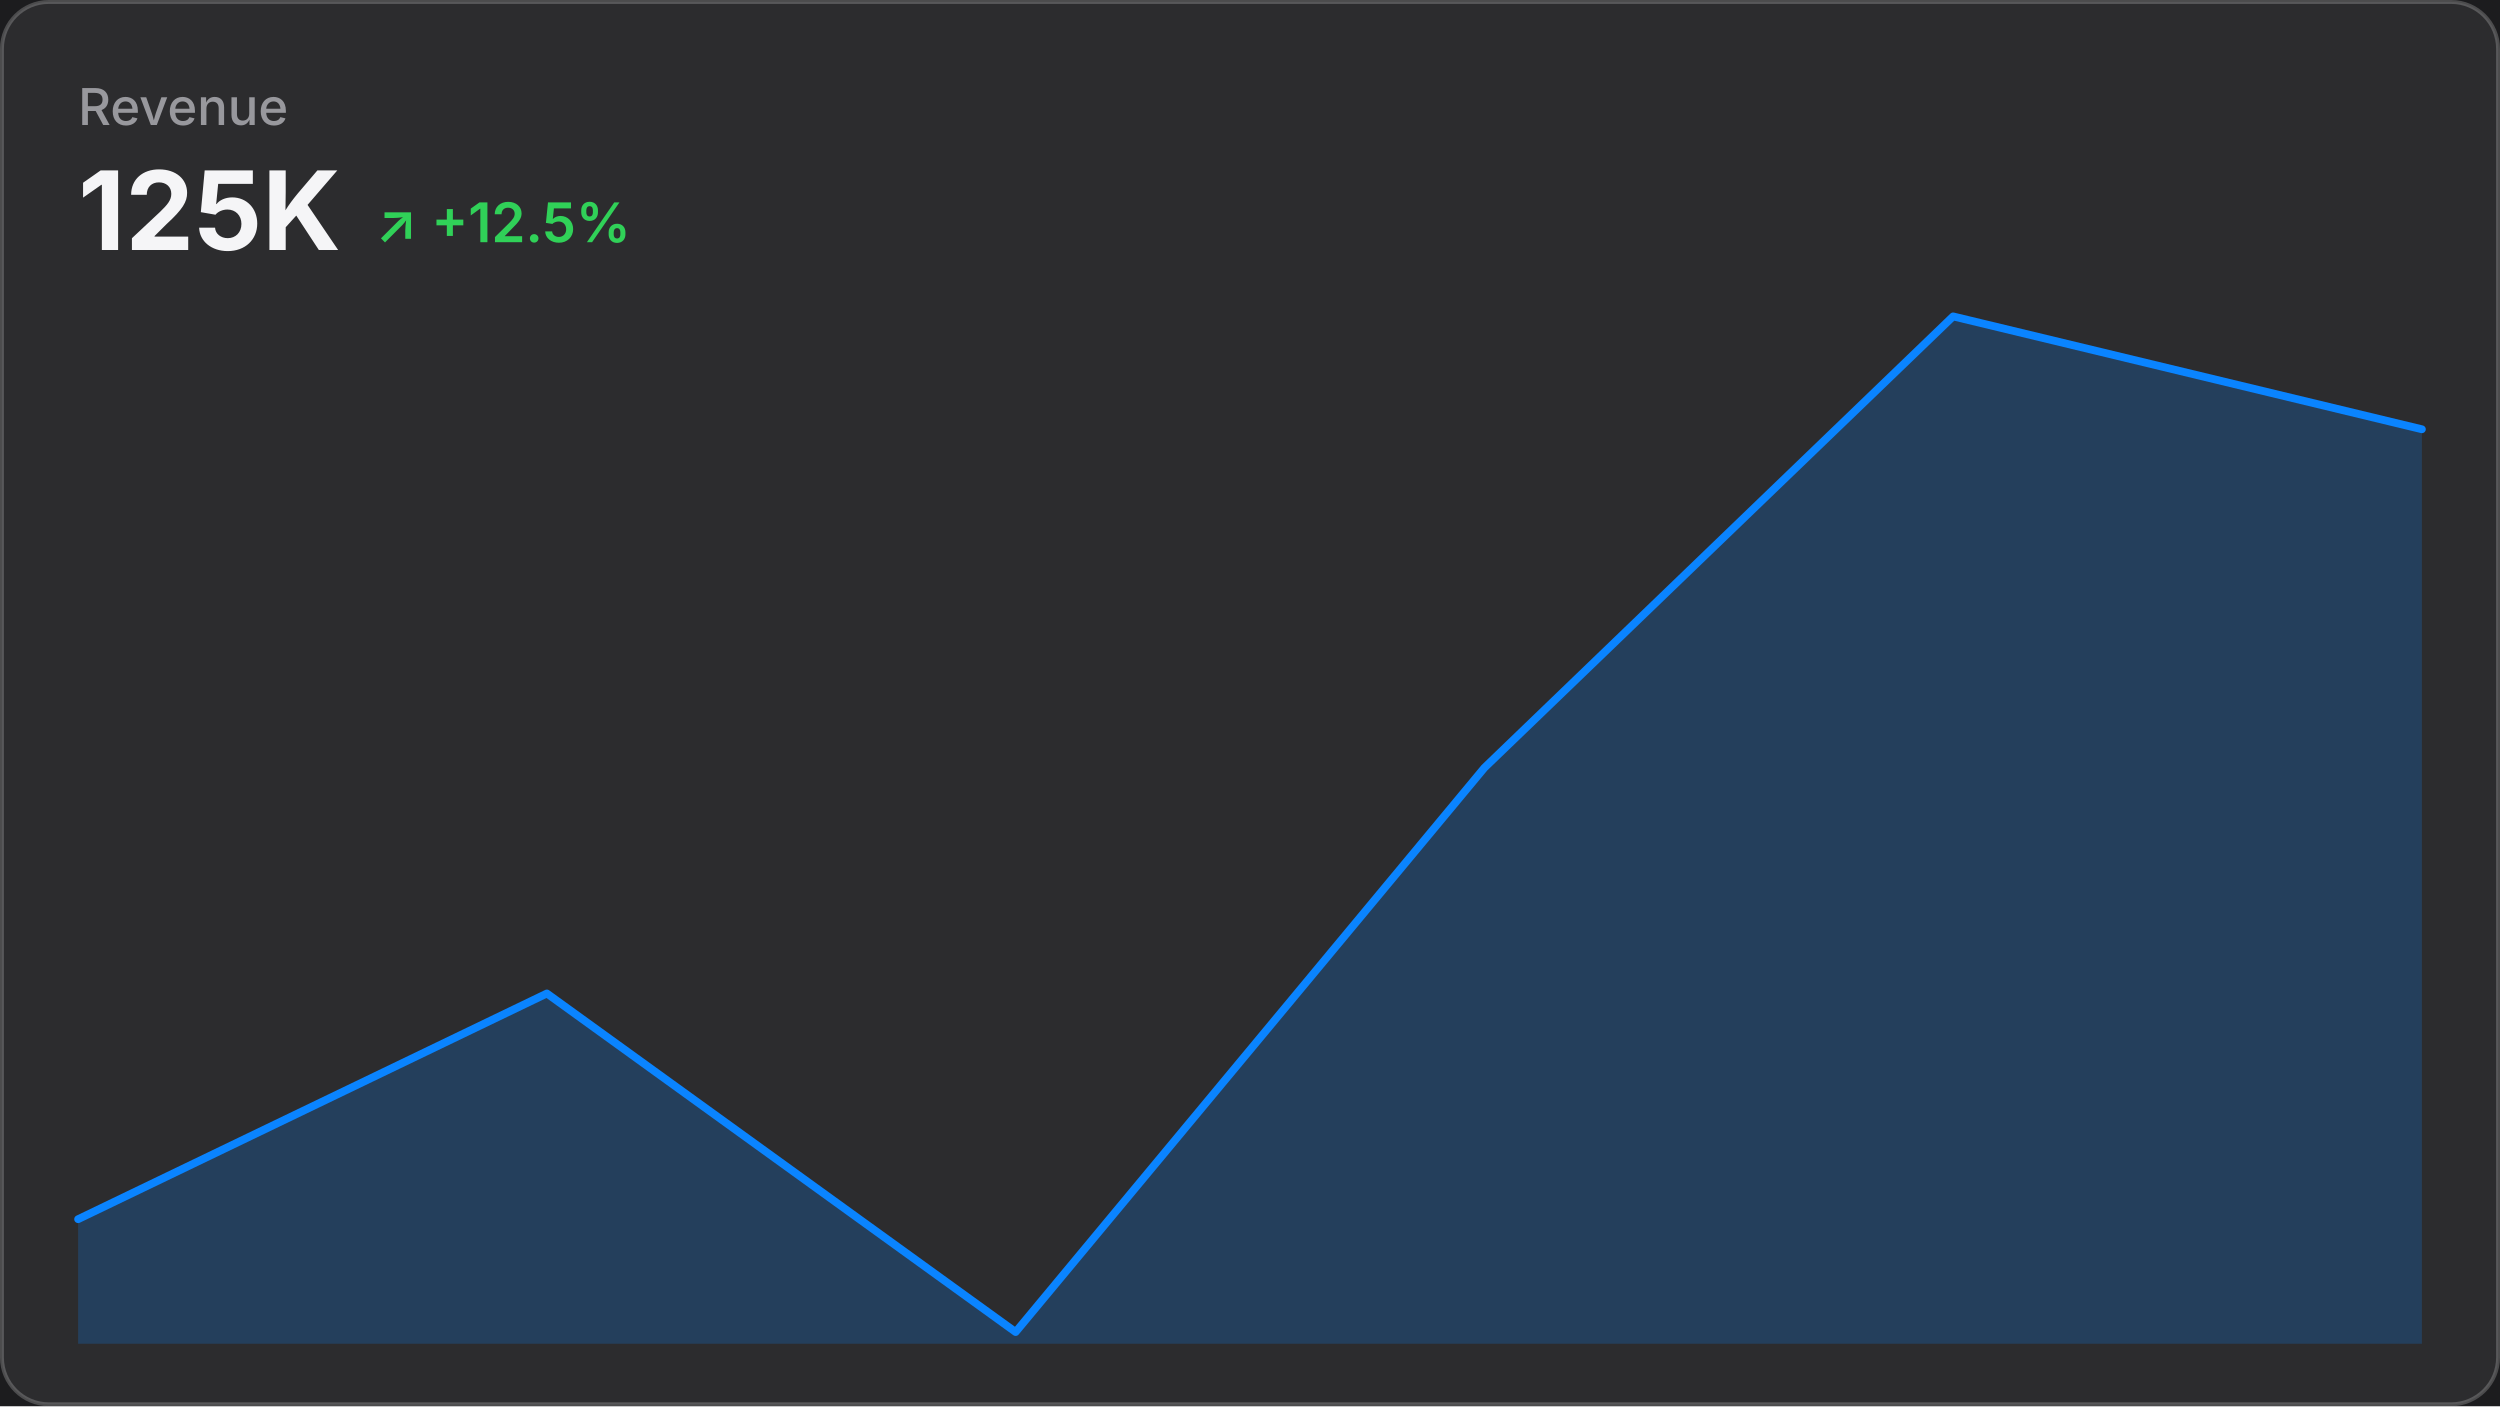
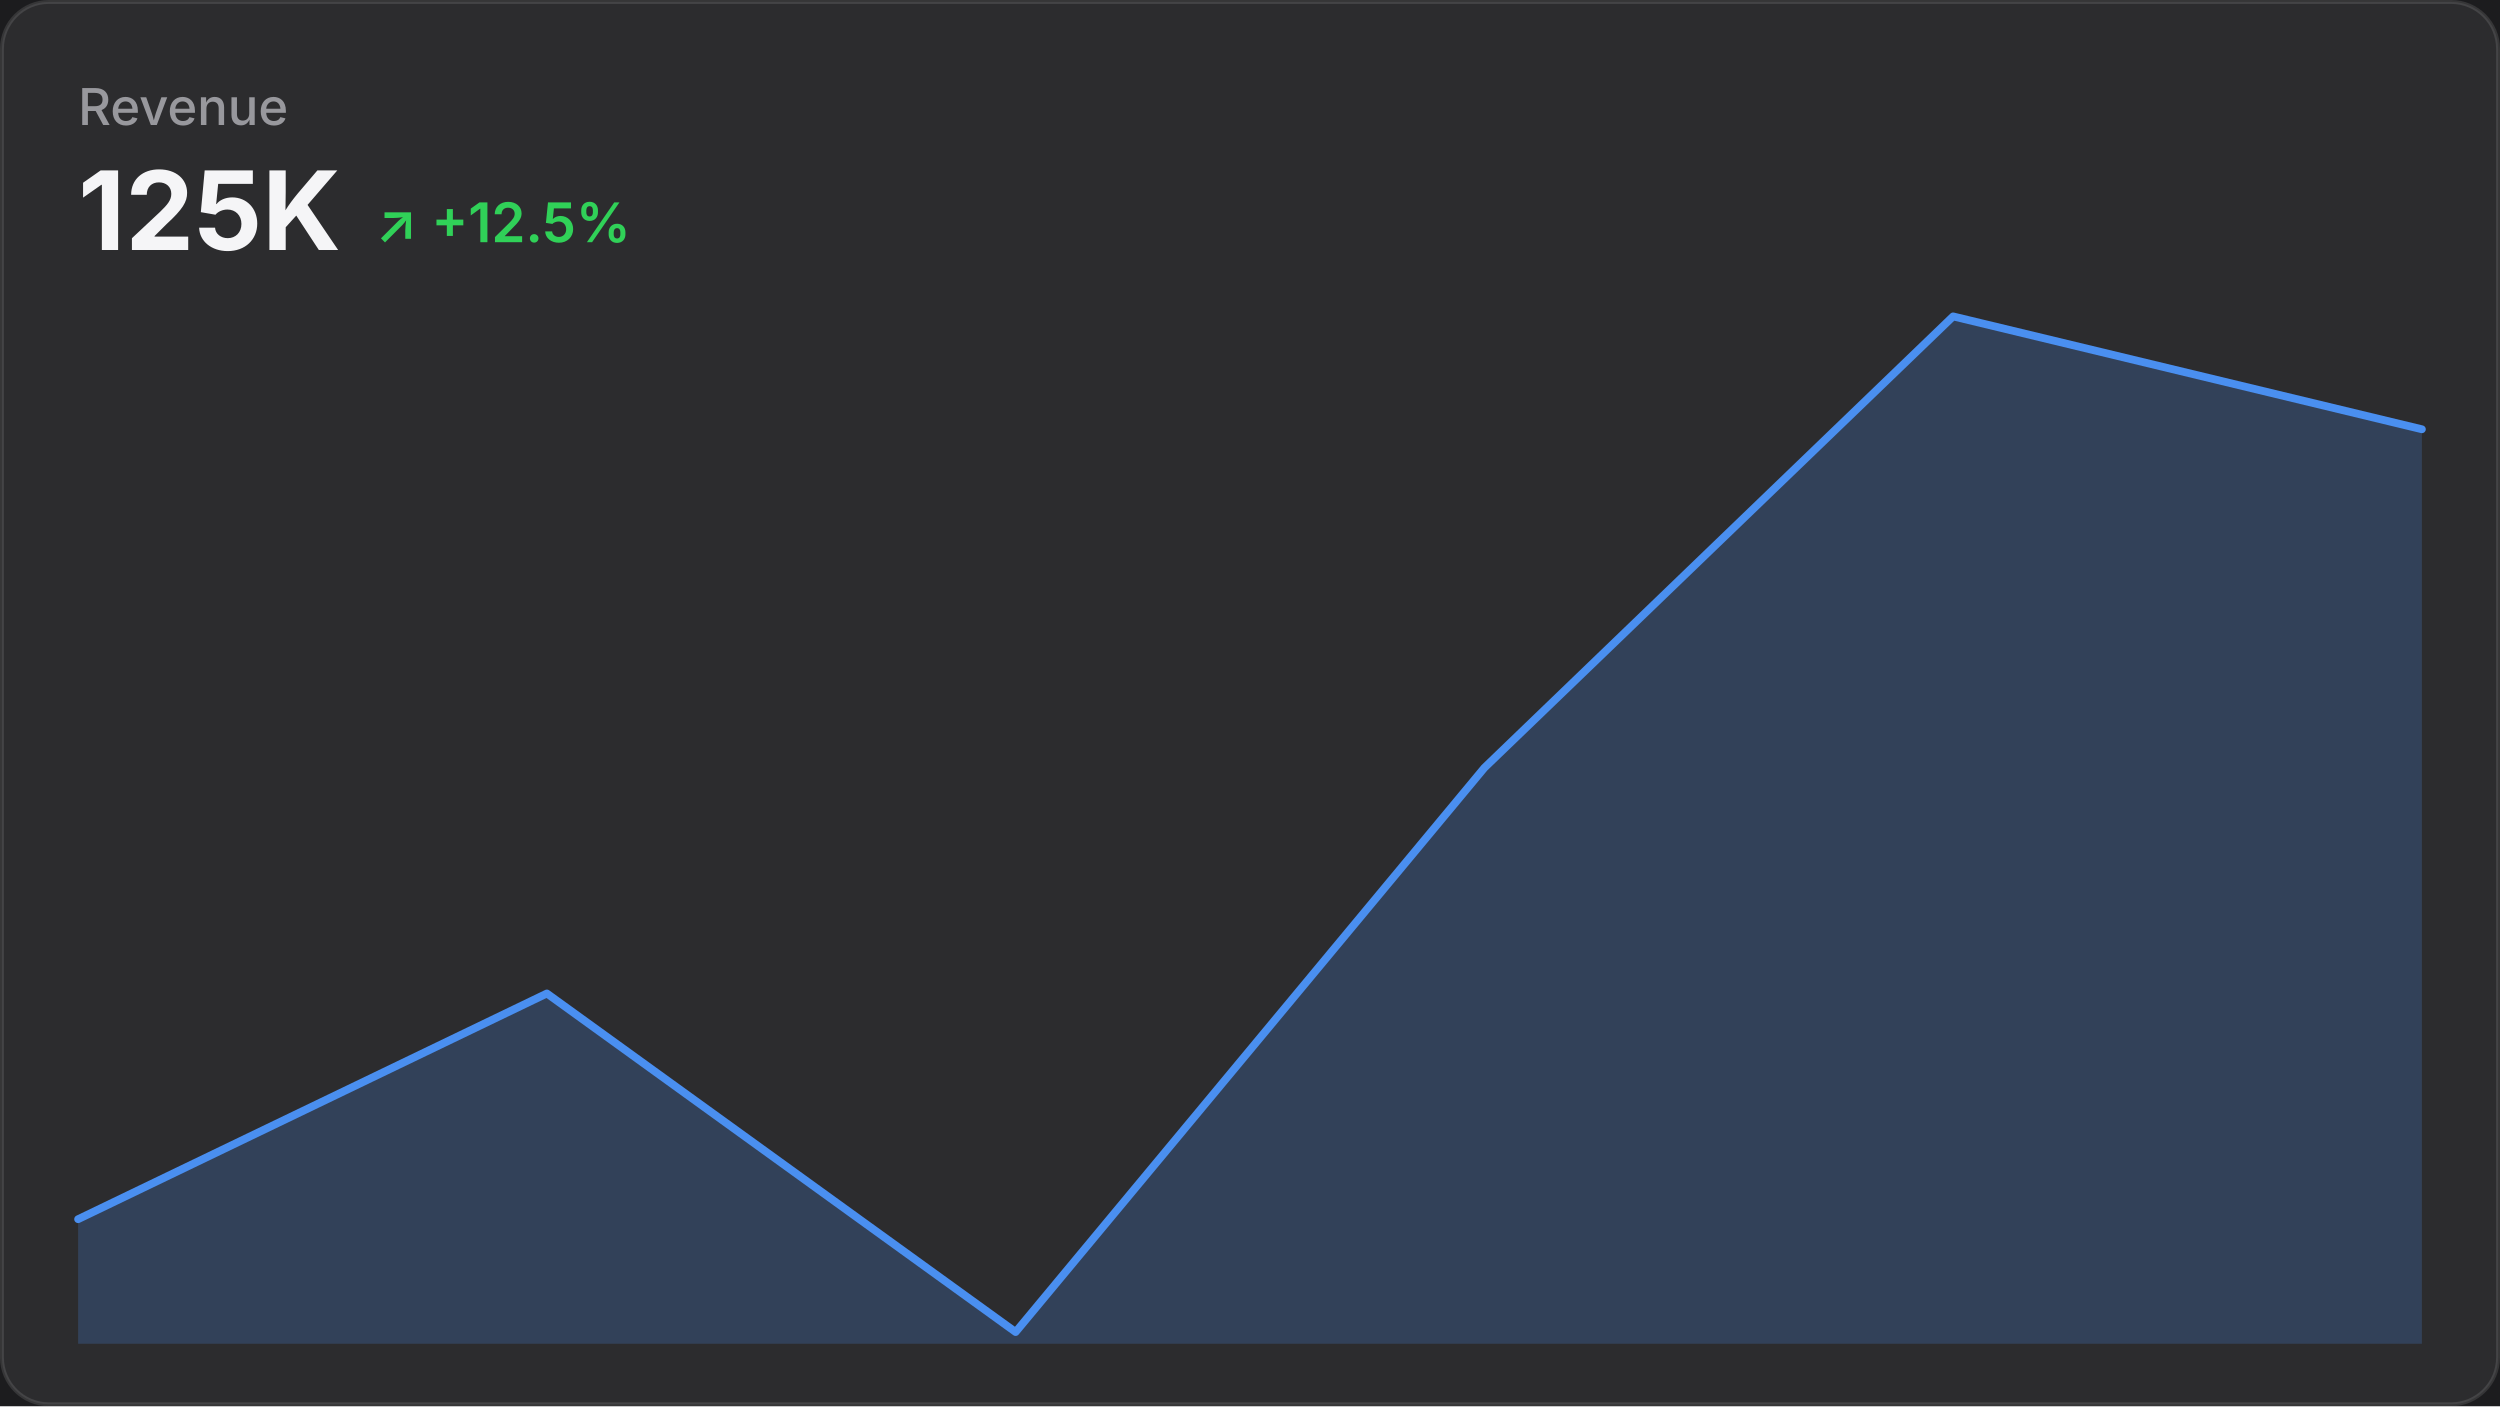
- <svg xmlns="http://www.w3.org/2000/svg" width="640" height="360" viewBox="0 0 640 360" role="img" aria-label="Revenue is 125,000, up 12.5 percent versus the previous period." class="ck-chart" data-ck-type="kpi" data-ck-renderer="kpi" data-ck-id="ckrko6j8" style="color-scheme:dark;font-family:Inter, sans-serif;font-variant-numeric:tabular-nums;font-feature-settings:'tnum'">
+ <svg xmlns="http://www.w3.org/2000/svg" width="640" height="360" viewBox="0 0 640 360" role="img" aria-label="Revenue is 125,000, up 12.5 percent versus the previous period." class="ck-chart" data-ck-type="kpi" data-ck-renderer="kpi" data-ck-id="ckrko6j8" style="color-scheme:dark;font-family:Inter, sans-serif;font-variant-numeric:tabular-nums;font-feature-settings:'tnum';--ck-font-family:Inter, sans-serif">
  <rect width="100%" height="100%" fill="#1c1c1e" data-ck-card="1" />
-   <rect x="0.5" y="0.5" width="639" height="359" rx="12" fill="#2c2c2e" stroke="rgba(245, 245, 247, 0.22)" />
+   <rect x="0.5" y="0.5" width="639" height="359" rx="12" fill="#2c2c2e" stroke="rgba(245, 245, 247, 0.12)" />
  <text x="20" y="32" fill="#98989d" font-size="13" font-weight="500">Revenue</text>
-   <text x="20" y="64" fill="#f5f5f7" font-size="28" font-weight="700">125K</text>
+   <text data-ck-mark="kpi" aria-label="125K" x="20" y="64" fill="#f5f5f7" font-size="28" font-weight="700">125K</text>
  <text x="96" y="62" fill="#30d158" font-size="14" font-weight="600">↗ +12.5%</text>
-   <path d="M 20 312.11 L 140 254.33 L 260 341 L 380 196.56 L 500 81 L 620 109.89 L 620 344 L 20 344 Z" fill="#0a84ff" fill-opacity="0.22" stroke="none" />
-   <path d="M 20 312.11 L 140 254.33 L 260 341 L 380 196.56 L 500 81 L 620 109.89" fill="none" stroke="#0a84ff" stroke-width="2" stroke-linejoin="round" stroke-linecap="round" />
+   <path d="M 20 312.11 L 140 254.33 L 260 341 L 380 196.56 L 500 81 L 620 109.89 L 620 344 L 20 344 Z" fill="#4a8ff0" fill-opacity="0.22" stroke="none" />
+   <path data-ck-mark="spark" d="M 20 312.11 L 140 254.33 L 260 341 L 380 196.56 L 500 81 L 620 109.89" fill="none" stroke="#4a8ff0" stroke-width="2" stroke-linejoin="round" stroke-linecap="round" />
+   <rect data-ck-mark="kpi" aria-label="125K" x="0" y="0" width="640" height="360" fill="transparent" />
</svg>
